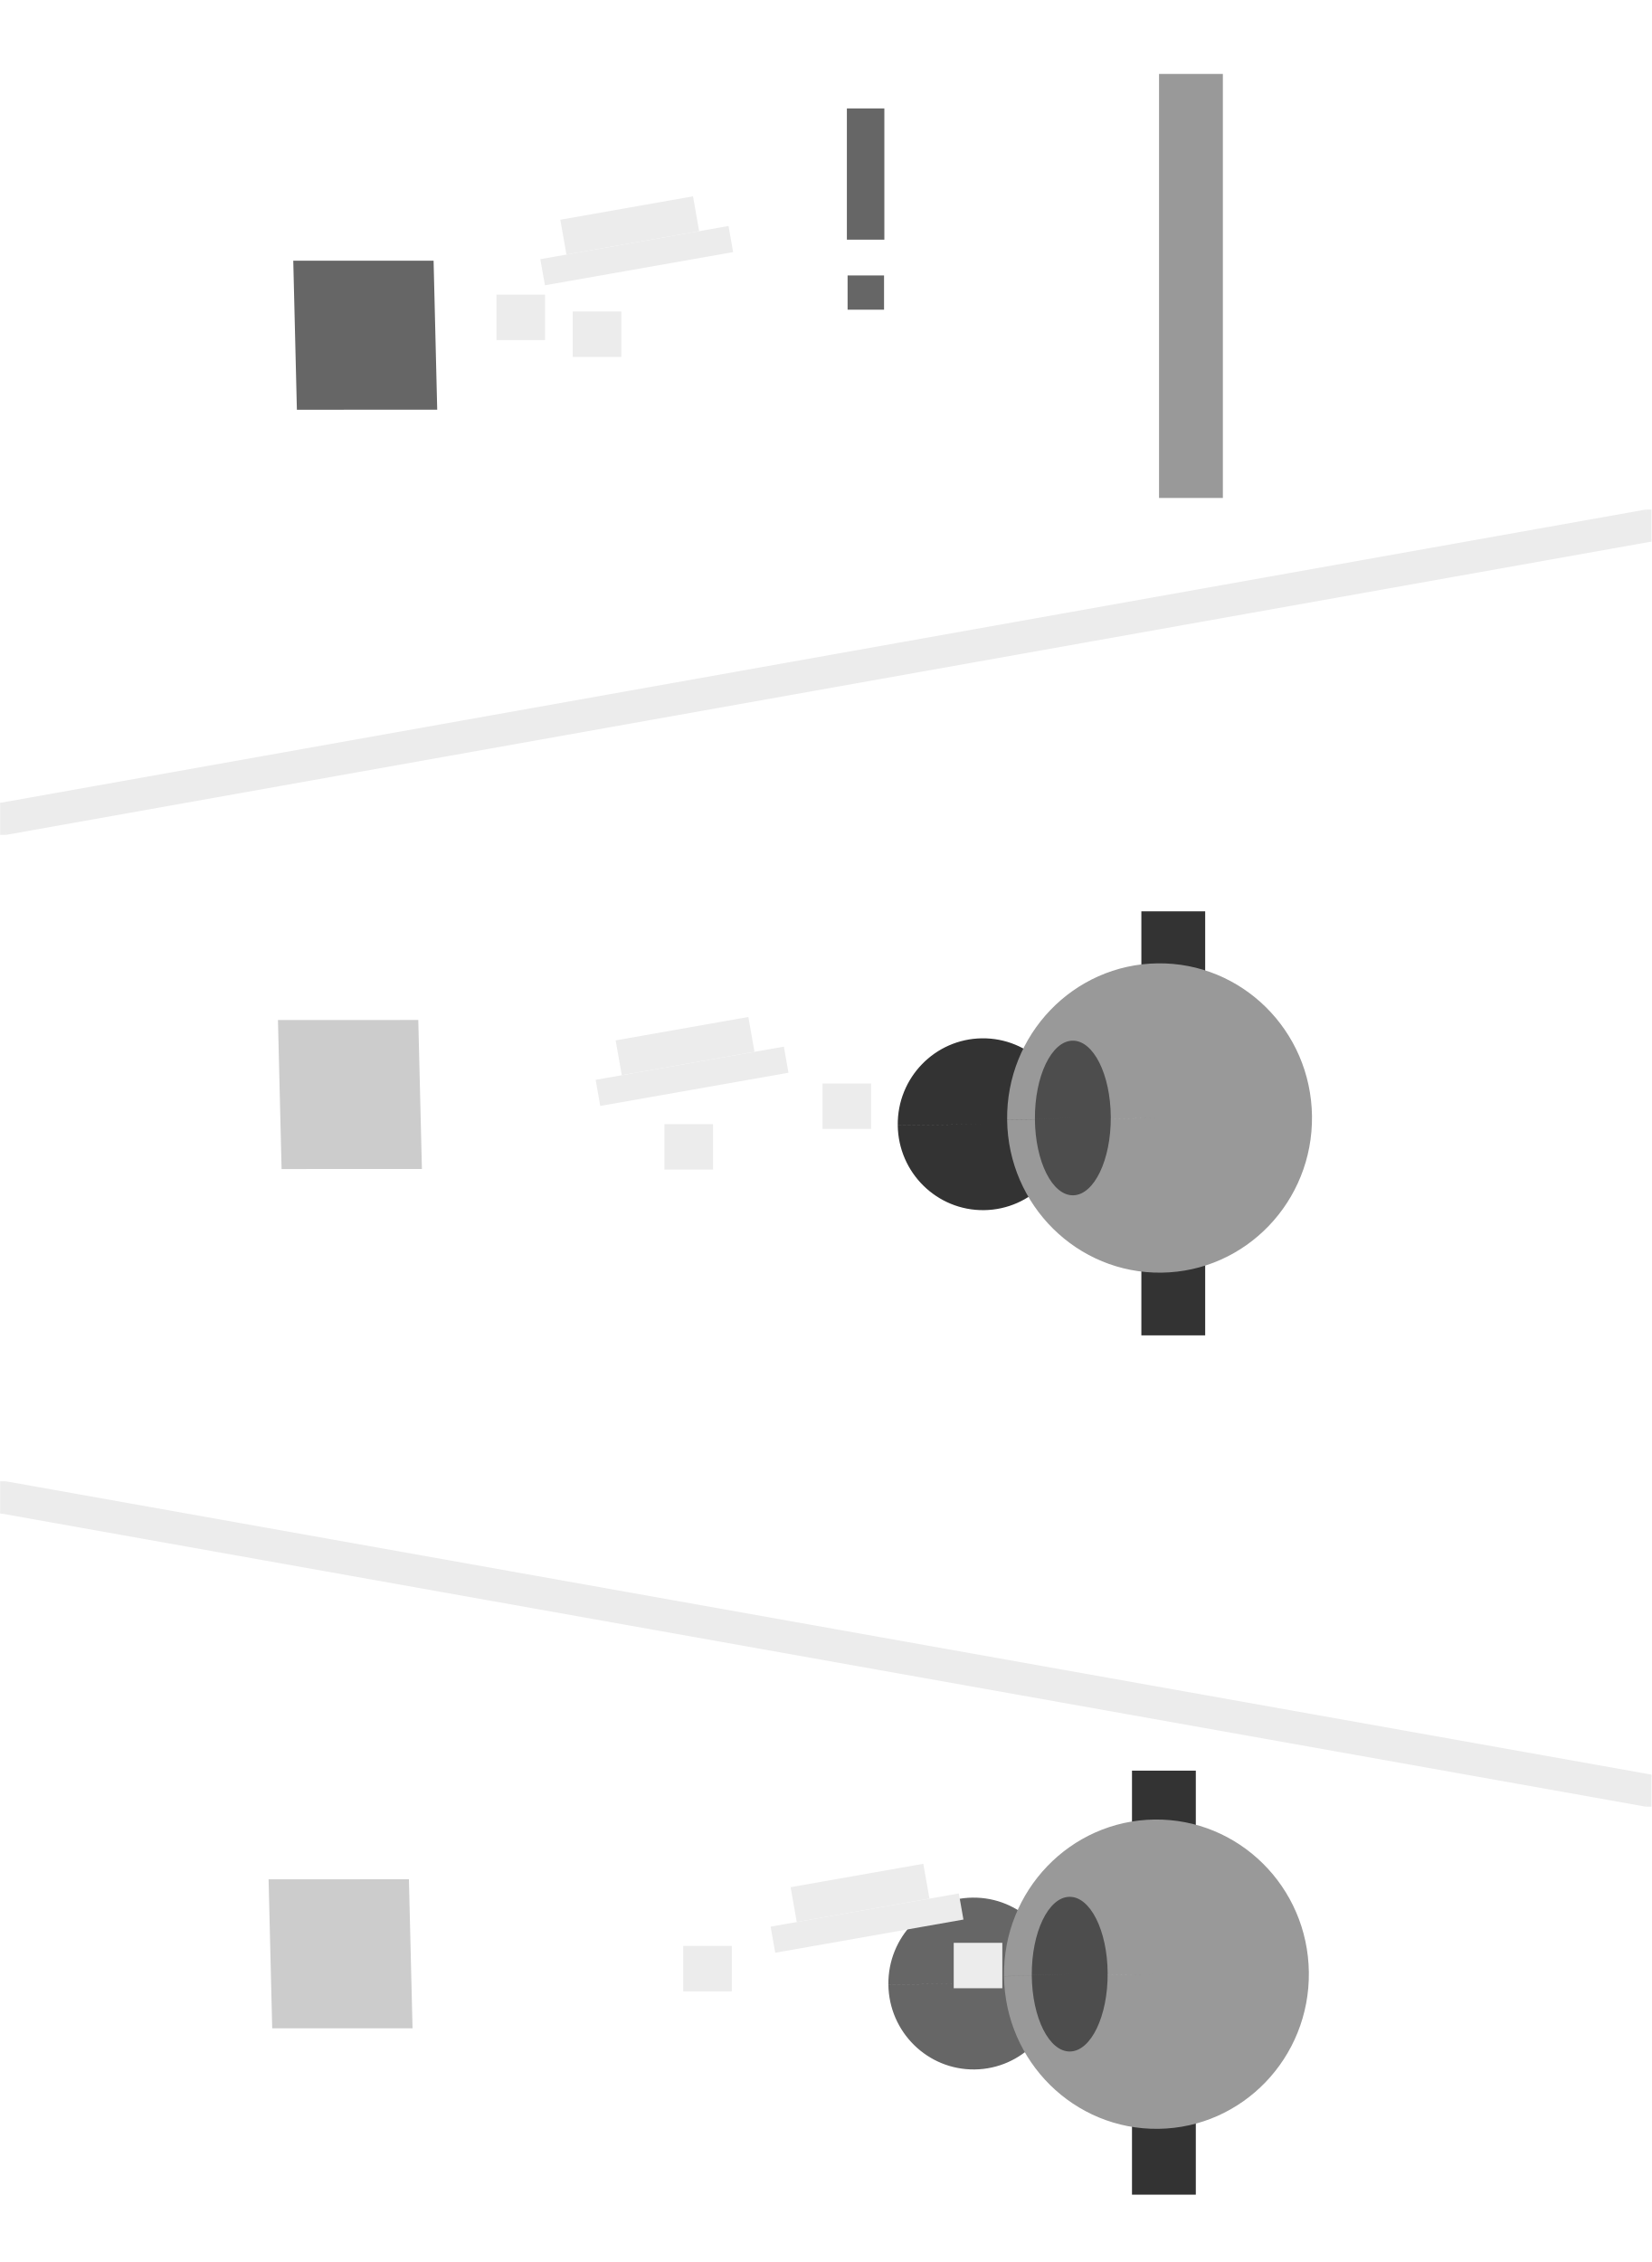
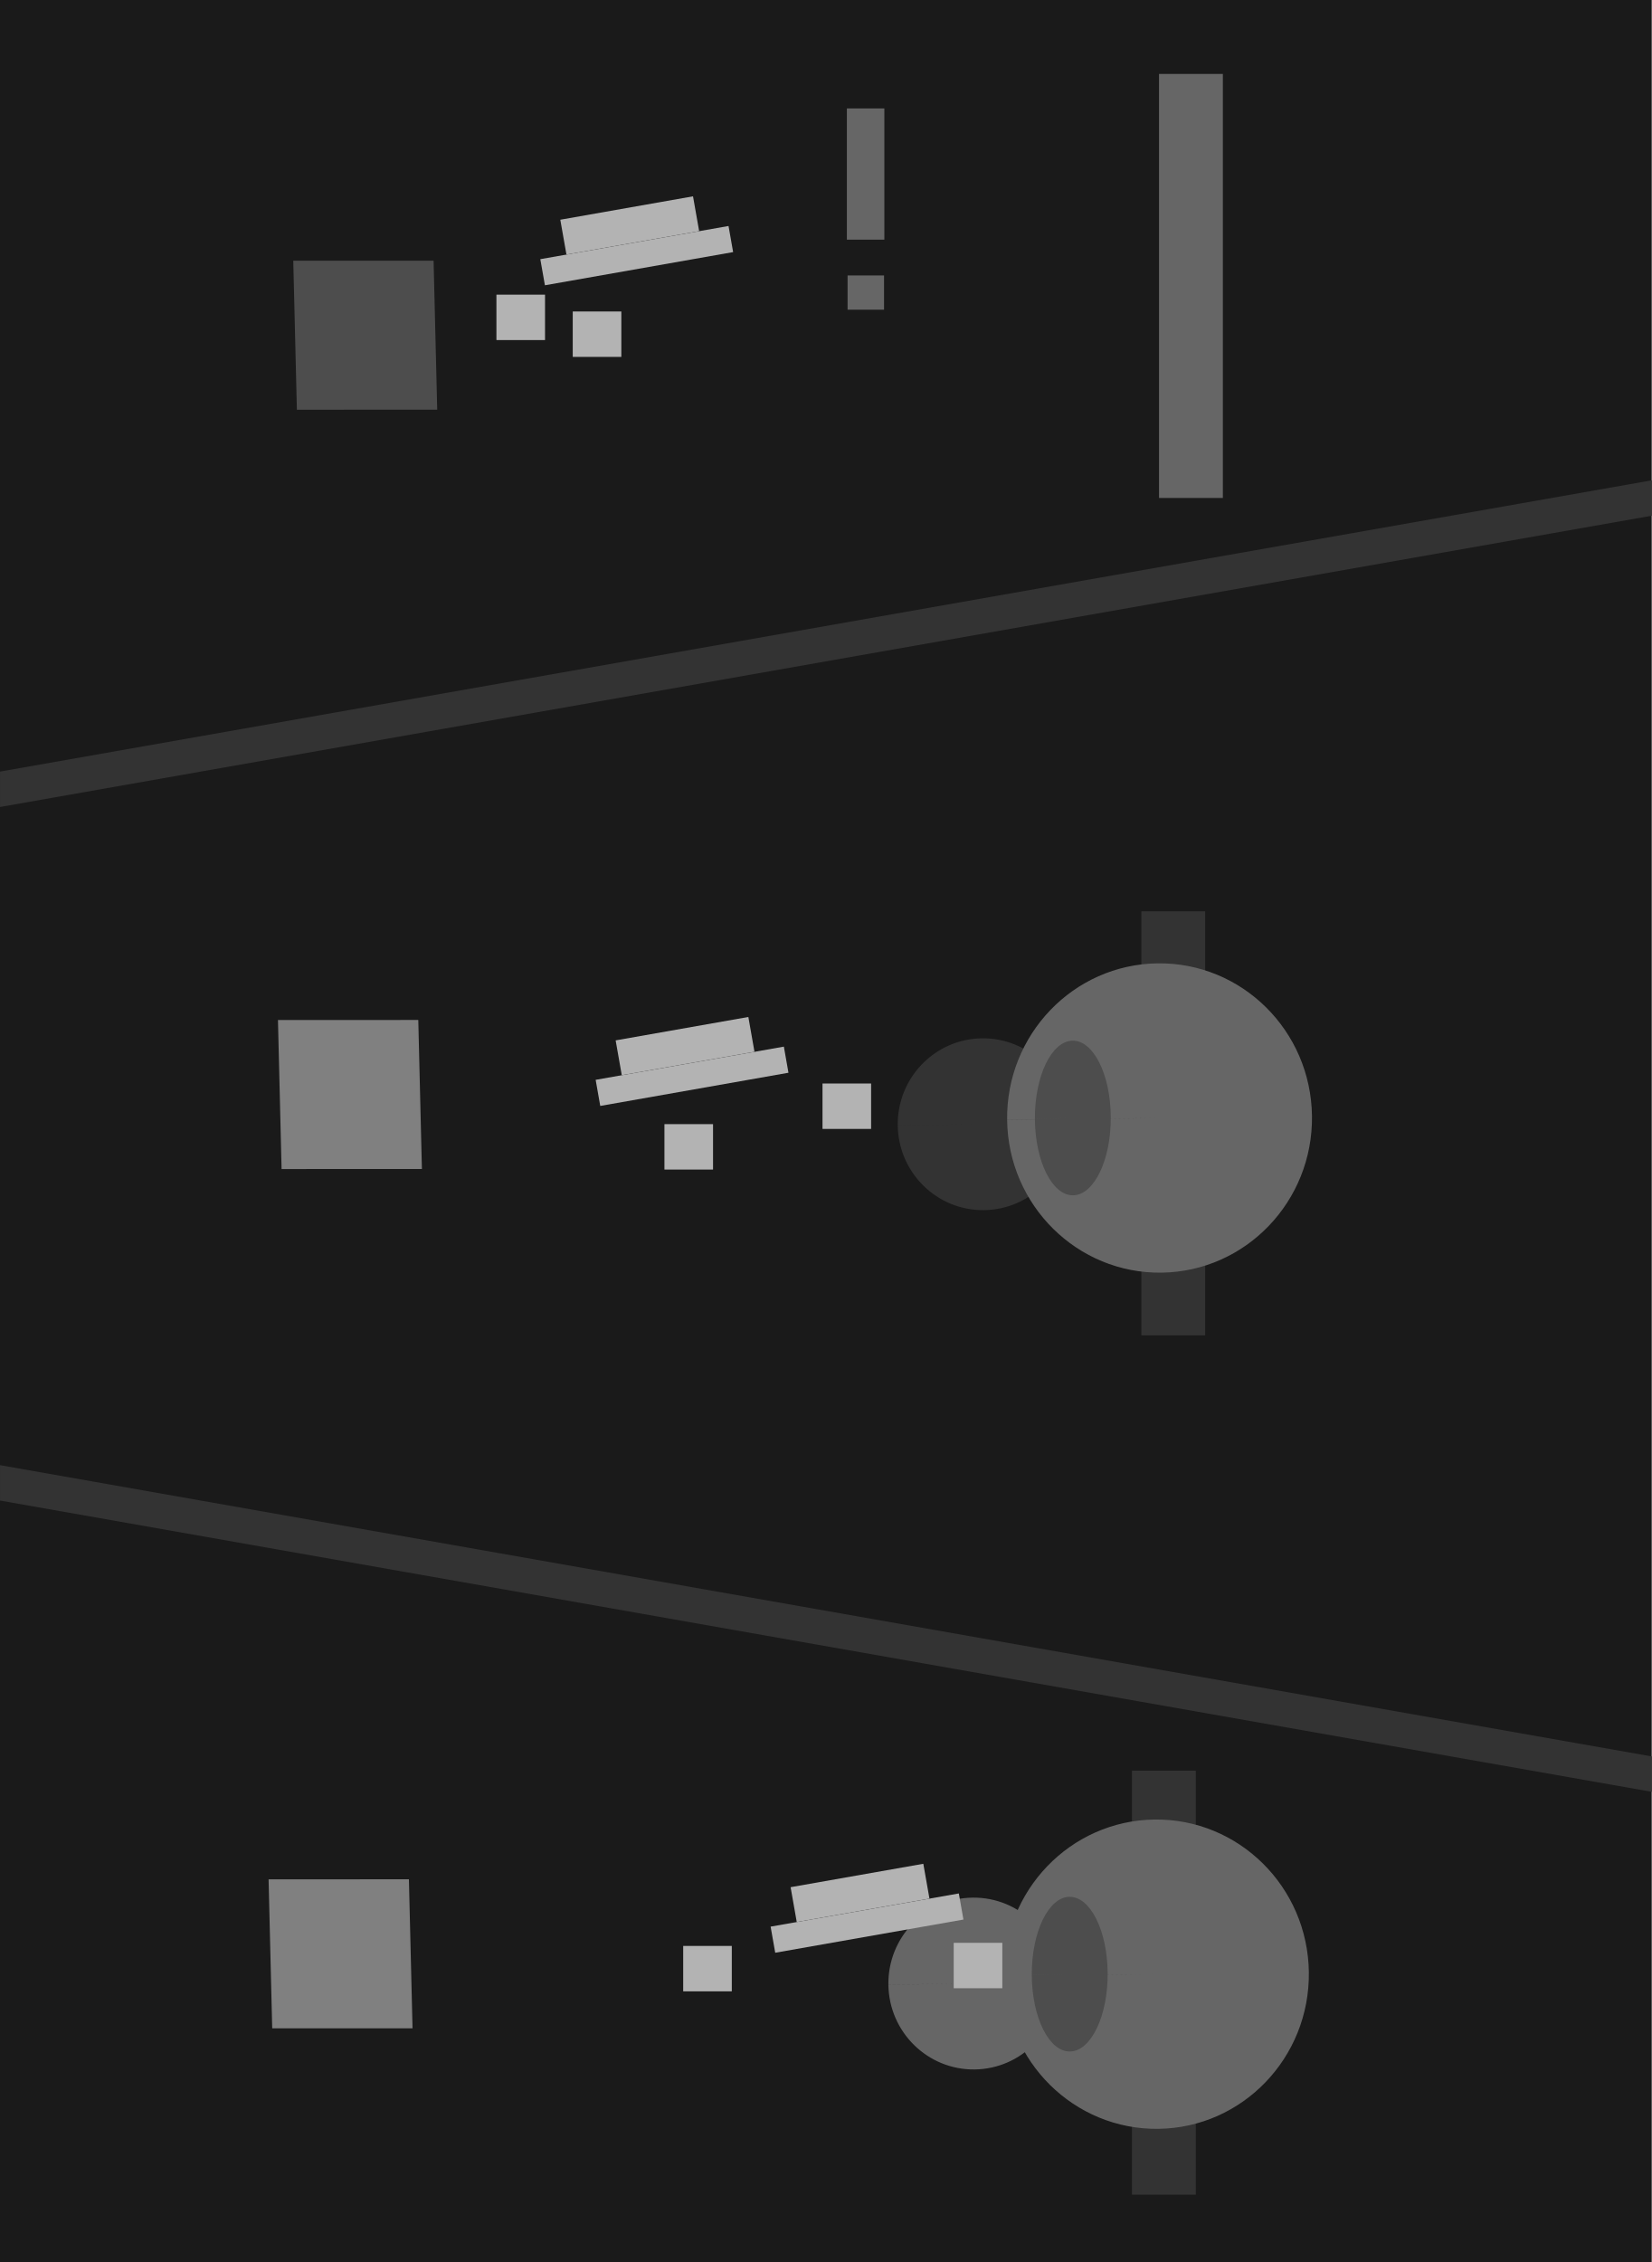
<svg xmlns="http://www.w3.org/2000/svg" width="260" height="356" viewBox="0 0 68.792 94.192" version="1.1" id="svg1">
  <defs id="defs1" />
  <g id="layer1">
-     <rect style="display:none;fill:#1a1a1a;stroke-width:0.265" id="rect1" width="68.787" height="94.216" x="0" y="0" />
-     <g id="g8" style="display:inline" transform="translate(-5.1800931e-4)">
-       <g id="g6" transform="matrix(1,0,0,-1,-2.1782692e-7,94.86173)">
-         <rect style="fill:#ececec;stroke-width:0.28" id="rect4-7" width="69.615" height="1.355" x="-5.46" y="31.352" ry="0" transform="matrix(0.9844859,-0.1754638,0.1718502,0.9851231,0,0)" />
-         <rect style="fill:#ececec;stroke-width:0.265" id="rect5-7" width="0.23" height="1.288" x="68.546" y="19.632" ry="0" rx="0" />
-         <rect style="fill:#ececec;stroke-width:0.265" id="rect6" width="0.242" height="1.334" x="0.006" y="31.845" ry="0" rx="0" />
-       </g>
-       <g id="g3" transform="translate(0,1.5875)">
-         <rect style="fill:#ececec;stroke-width:0.28" id="rect2" width="69.615" height="1.355" x="-5.46" y="31.352" ry="0" transform="matrix(0.9844859,-0.1754638,0.1718502,0.9851231,0,0)" />
-         <rect style="fill:#ececec;stroke-width:0.265" id="rect3" width="0.23" height="1.288" x="68.546" y="19.632" ry="0" rx="0" />
-         <rect style="fill:#ececec;stroke-width:0.265" id="rect3-8" width="0.242" height="1.334" x="0.006" y="31.845" ry="0" rx="0" />
-       </g>
-     </g>
-     <g id="g45" transform="translate(6.343693,85.3521)">
-       <g id="g37" transform="translate(-17.59271,7.109141)">
-         <rect style="fill:#333333;stroke-width:0.251" id="rect37" width="2.658" height="17.657" x="58.391" y="-18.73" />
-       </g>
-       <g id="g39">
-         <path style="fill:#666666;stroke-width:0.283" id="path37" d="m 30.653,-2.711 a 3.551,3.578 0 0 1 3.506,-3.622 3.551,3.578 0 0 1 3.595,3.532 3.551,3.578 0 0 1 -3.505,3.623 3.551,3.578 0 0 1 -3.596,-3.531 l 3.551,-0.046 z" />
-         <path style="fill:#999999;stroke-width:0.508" id="path38" d="m 35.468,-3.065 a 6.349,6.441 0 0 1 6.268,-6.52 6.349,6.441 0 0 1 6.428,6.358 6.349,6.441 0 0 1 -6.266,6.522 6.349,6.441 0 0 1 -6.43,-6.356 l 6.348,-0.084 z" />
-         <path style="fill:#4d4d4d;stroke-width:0.179" id="path39" d="m 36.625,-3.106 a 1.58,3.22 0 0 1 1.56,-3.26 1.58,3.22 0 0 1 1.6,3.179 1.58,3.22 0 0 1 -1.56,3.261 1.58,3.22 0 0 1 -1.6,-3.178 l 1.58,-0.042 z" />
-       </g>
-       <rect style="fill:#cccccc;stroke-width:0.221" id="rect39" width="6.207" height="5.844" x="-48.698" y="10.542" transform="matrix(-0.02432497,-0.9997041,0.9999999,-3.4258779e-4,-6.734047,-49.5696)" />
-       <g id="g44" transform="translate(-19.4069,-12.36207)">
-         <g id="g41" transform="translate(0,0.6505908)">
-           <rect style="fill:#ececec;stroke-width:0.19" id="rect40" width="2.024" height="1.891" x="52.781" y="7.261" />
-           <rect style="fill:#ececec;stroke-width:0.19" id="rect41" width="2.024" height="1.891" x="41.515" y="7.39" />
+     <g id="g1">
+       <rect style="display:inline;fill:#1a1a1a;stroke-width:0.265" id="rect1" width="68.787" height="94.216" x="0" y="0" />
+       <g id="g45" transform="translate(6.343693,85.3521)">
+         <g id="g37" transform="translate(-17.59271,7.109141)">
+           <rect style="fill:#333333;stroke-width:0.251" id="rect37" width="2.658" height="17.657" x="58.391" y="-18.73" />
        </g>
-         <g id="g43" transform="rotate(-10,46.43869,-6.274858)">
-           <rect style="fill:#ececec;stroke-width:0.265" id="rect42" width="5.612" height="1.472" x="43.934" y="5.336" />
-           <rect style="fill:#ececec;stroke-width:0.265" id="rect43" width="7.959" height="1.104" x="42.829" y="6.809" />
+         <g id="g39">
+           <path style="fill:#666666;stroke-width:0.283" id="path37" d="m 30.653,-2.711 a 3.551,3.578 0 0 1 3.506,-3.622 3.551,3.578 0 0 1 3.595,3.532 3.551,3.578 0 0 1 -3.505,3.623 3.551,3.578 0 0 1 -3.596,-3.531 l 3.551,-0.046 z" />
+           <path style="fill:#666666;stroke-width:0.508" id="path38" d="m 35.468,-3.065 a 6.349,6.441 0 0 1 6.268,-6.52 6.349,6.441 0 0 1 6.428,6.358 6.349,6.441 0 0 1 -6.266,6.522 6.349,6.441 0 0 1 -6.43,-6.356 l 6.348,-0.084 z" />
+           <path style="fill:#4d4d4d;stroke-width:0.179" id="path39" d="m 36.625,-3.106 a 1.58,3.22 0 0 1 1.56,-3.26 1.58,3.22 0 0 1 1.6,3.179 1.58,3.22 0 0 1 -1.56,3.261 1.58,3.22 0 0 1 -1.6,-3.178 l 1.58,-0.042 z" />
+         </g>
+         <rect style="fill:#808080;stroke-width:0.221" id="rect39" width="6.207" height="5.844" x="-48.698" y="10.542" transform="matrix(-0.02432497,-0.9997041,0.9999999,-3.4258779e-4,-6.734047,-49.5696)" />
+         <g id="g44" transform="translate(-19.4069,-12.36207)" style="fill:#b3b3b3">
+           <g id="g41" transform="translate(0,0.6505908)" style="fill:#b3b3b3">
+             <rect style="fill:#b3b3b3;stroke-width:0.19" id="rect40" width="2.024" height="1.891" x="52.781" y="7.261" />
+             <rect style="fill:#b3b3b3;stroke-width:0.19" id="rect41" width="2.024" height="1.891" x="41.515" y="7.39" />
+           </g>
+           <g id="g43" transform="rotate(-10,46.43869,-6.274858)" style="fill:#b3b3b3">
+             <rect style="fill:#b3b3b3;stroke-width:0.265" id="rect42" width="5.612" height="1.472" x="43.934" y="5.336" />
+             <rect style="fill:#b3b3b3;stroke-width:0.265" id="rect43" width="7.959" height="1.104" x="42.829" y="6.809" />
+           </g>
        </g>
      </g>
-     </g>
-     <g id="g27" transform="translate(6.734047,49.5696)">
-       <g id="g19" transform="translate(-17.59271,7.109141)">
-         <rect style="fill:#333333;stroke-width:0.251" id="rect7" width="2.658" height="17.657" x="58.391" y="-18.73" />
-       </g>
-       <g id="g26">
-         <path style="fill:#333333;stroke-width:0.283" id="path25" d="m 30.653,-2.711 a 3.551,3.578 0 0 1 3.506,-3.622 3.551,3.578 0 0 1 3.595,3.532 3.551,3.578 0 0 1 -3.505,3.623 3.551,3.578 0 0 1 -3.596,-3.531 l 3.551,-0.046 z" />
-         <path style="fill:#999999;stroke-width:0.508" id="path29" d="m 35.208,-2.935 a 6.349,6.441 0 0 1 6.268,-6.52 6.349,6.441 0 0 1 6.428,6.358 6.349,6.441 0 0 1 -6.266,6.522 6.349,6.441 0 0 1 -6.43,-6.356 l 6.348,-0.084 z" />
-         <path style="fill:#4d4d4d;stroke-width:0.179" id="path24" d="m 36.365,-2.975 a 1.58,3.22 0 0 1 1.56,-3.26 1.58,3.22 0 0 1 1.6,3.179 A 1.58,3.22 0 0 1 37.965,0.204 1.58,3.22 0 0 1 36.365,-2.974 l 1.58,-0.042 z" />
-       </g>
-       <rect style="fill:#cccccc;stroke-width:0.221" id="rect4" width="6.207" height="5.844" x="-48.698" y="10.542" transform="matrix(-0.02432497,-0.9997041,0.9999999,-3.4258779e-4,-6.734047,-49.5696)" />
-       <g id="g24" transform="translate(-24.48151,-12.10183)">
-         <g id="g18" transform="translate(0,0.6505908)">
-           <rect style="fill:#ececec;stroke-width:0.19" id="rect14" width="2.024" height="1.891" x="52.001" y="7" />
-           <rect style="fill:#ececec;stroke-width:0.19" id="rect16" width="2.024" height="1.891" x="45.418" y="8.692" />
+       <g id="g27" transform="translate(6.734047,49.5696)">
+         <g id="g19" transform="translate(-17.59271,7.109141)">
+           <rect style="fill:#333333;stroke-width:0.251" id="rect7" width="2.658" height="17.657" x="58.391" y="-18.73" />
        </g>
-         <g id="g23" transform="rotate(-10,46.62477,8.727835)">
-           <rect style="fill:#ececec;stroke-width:0.265" id="rect20" width="5.612" height="1.472" x="43.934" y="5.336" />
-           <rect style="fill:#ececec;stroke-width:0.265" id="rect23" width="7.959" height="1.104" x="42.829" y="6.809" />
+         <g id="g26">
+           <path style="fill:#333333;stroke-width:0.283" id="path25" d="m 30.653,-2.711 a 3.551,3.578 0 0 1 3.506,-3.622 3.551,3.578 0 0 1 3.595,3.532 3.551,3.578 0 0 1 -3.505,3.623 3.551,3.578 0 0 1 -3.596,-3.531 l 3.551,-0.046 z" />
+           <path style="fill:#666666;stroke-width:0.508" id="path29" d="m 35.208,-2.935 a 6.349,6.441 0 0 1 6.268,-6.52 6.349,6.441 0 0 1 6.428,6.358 6.349,6.441 0 0 1 -6.266,6.522 6.349,6.441 0 0 1 -6.43,-6.356 l 6.348,-0.084 z" />
+           <path style="fill:#4d4d4d;stroke-width:0.179" id="path24" d="m 36.365,-2.975 a 1.58,3.22 0 0 1 1.56,-3.26 1.58,3.22 0 0 1 1.6,3.179 A 1.58,3.22 0 0 1 37.965,0.204 1.58,3.22 0 0 1 36.365,-2.974 l 1.58,-0.042 z" />
+         </g>
+         <rect style="fill:#808080;stroke-width:0.221" id="rect4" width="6.207" height="5.844" x="-48.698" y="10.542" transform="matrix(-0.02432497,-0.9997041,0.9999999,-3.4258779e-4,-6.734047,-49.5696)" />
+         <g id="g24" transform="translate(-24.48151,-12.10183)" style="fill:#b3b3b3">
+           <g id="g18" transform="translate(0,0.6505908)" style="fill:#b3b3b3">
+             <rect style="fill:#b3b3b3;stroke-width:0.19" id="rect14" width="2.024" height="1.891" x="52.001" y="7" />
+             <rect style="fill:#b3b3b3;stroke-width:0.19" id="rect16" width="2.024" height="1.891" x="45.418" y="8.692" />
+           </g>
+           <g id="g23" transform="rotate(-10,46.62477,8.727835)" style="fill:#b3b3b3">
+             <rect style="fill:#b3b3b3;stroke-width:0.265" id="rect20" width="5.612" height="1.472" x="43.934" y="5.336" />
+             <rect style="fill:#b3b3b3;stroke-width:0.265" id="rect23" width="7.959" height="1.104" x="42.829" y="6.809" />
+           </g>
        </g>
      </g>
-     </g>
-     <g id="g25">
-       <rect style="fill:#999999;stroke-width:0.251" id="rect18" width="2.658" height="17.657" x="59.127" y="-53.6" transform="translate(-10.85866,56.67874)" />
-       <g id="g13" transform="translate(-7.755443,6.125926)">
-         <rect style="fill:#666666;stroke-width:0.221" id="rect19-1" width="6.207" height="5.844" x="-10.946" y="19.853" transform="matrix(-0.02432497,-0.9997041,0.9999999,-3.4258779e-4,0,0)" />
+       <g id="g25">
+         <rect style="fill:#666666;stroke-width:0.251" id="rect18" width="2.658" height="17.657" x="59.127" y="-53.6" transform="translate(-10.85866,56.67874)" />
+         <g id="g13" transform="translate(-7.755443,6.125926)">
+           <rect style="fill:#4d4d4d;stroke-width:0.221" id="rect19-1" width="6.207" height="5.844" x="-10.946" y="19.853" transform="matrix(-0.02432497,-0.9997041,0.9999999,-3.4258779e-4,0,0)" />
+         </g>
+         <g id="g22" transform="translate(0.6572554,-53.2571)" style="fill:#666666">
+           <rect style="fill:#666666;stroke-width:0.265" id="rect21" width="1.561" height="5.465" x="34.611" y="57.772" />
+           <rect style="fill:#666666;stroke-width:0.265" id="rect22" width="1.518" height="1.426" x="34.641" y="64.727" />
+         </g>
+         <g id="g7" transform="translate(-20.05194,3.294897)" style="fill:#b3b3b3">
+           <g id="g4" transform="translate(0,0.6505908)" style="fill:#b3b3b3">
+             <rect style="fill:#b3b3b3;stroke-width:0.19" id="rect5" width="2.024" height="1.891" x="43.904" y="9.025" />
+             <rect style="fill:#b3b3b3;stroke-width:0.19" id="rect10" width="2.024" height="1.891" x="40.726" y="8.324" />
+           </g>
+           <g id="g5" transform="rotate(-10,46.62477,8.727835)" style="fill:#b3b3b3">
+             <rect style="fill:#b3b3b3;stroke-width:0.265" id="rect8" width="5.612" height="1.472" x="43.934" y="5.336" />
+             <rect style="fill:#b3b3b3;stroke-width:0.265" id="rect9" width="7.959" height="1.104" x="42.829" y="6.809" />
+           </g>
+         </g>
      </g>
-       <g id="g22" transform="translate(0.6572554,-53.2571)" style="fill:#666666">
-         <rect style="fill:#666666;stroke-width:0.265" id="rect21" width="1.561" height="5.465" x="34.611" y="57.772" />
-         <rect style="fill:#666666;stroke-width:0.265" id="rect22" width="1.518" height="1.426" x="34.641" y="64.727" />
-       </g>
-       <g id="g7" transform="translate(-20.05194,3.294897)">
-         <g id="g4" transform="translate(0,0.6505908)">
-           <rect style="fill:#ececec;stroke-width:0.19" id="rect5" width="2.024" height="1.891" x="43.904" y="9.025" />
-           <rect style="fill:#ececec;stroke-width:0.19" id="rect10" width="2.024" height="1.891" x="40.726" y="8.324" />
-         </g>
-         <g id="g5" transform="rotate(-10,46.62477,8.727835)">
-           <rect style="fill:#ececec;stroke-width:0.265" id="rect8" width="5.612" height="1.472" x="43.934" y="5.336" />
-           <rect style="fill:#ececec;stroke-width:0.265" id="rect9" width="7.959" height="1.104" x="42.829" y="6.809" />
-         </g>
+       <g id="g8-6-8-5" style="display:inline;fill:#333333;fill-opacity:1" transform="translate(-5.1810258e-4,-1.166667)">
+         <rect style="display:inline;fill:#333333;fill-opacity:1;stroke-width:0.8" id="rect20-3-6-5" width="69.853" height="1.474" x="0.001" y="-63.651" transform="matrix(0.9848077,0.1736482,0,-1,0,0)" />
+         <rect style="display:inline;fill:#333333;fill-opacity:1;stroke-width:0.8" id="rect15-4-7-7-3" width="69.853" height="1.474" x="0.001" y="33.297" transform="matrix(0.9848077,-0.1736482,0,1,0,0)" />
      </g>
    </g>
  </g>
</svg>
